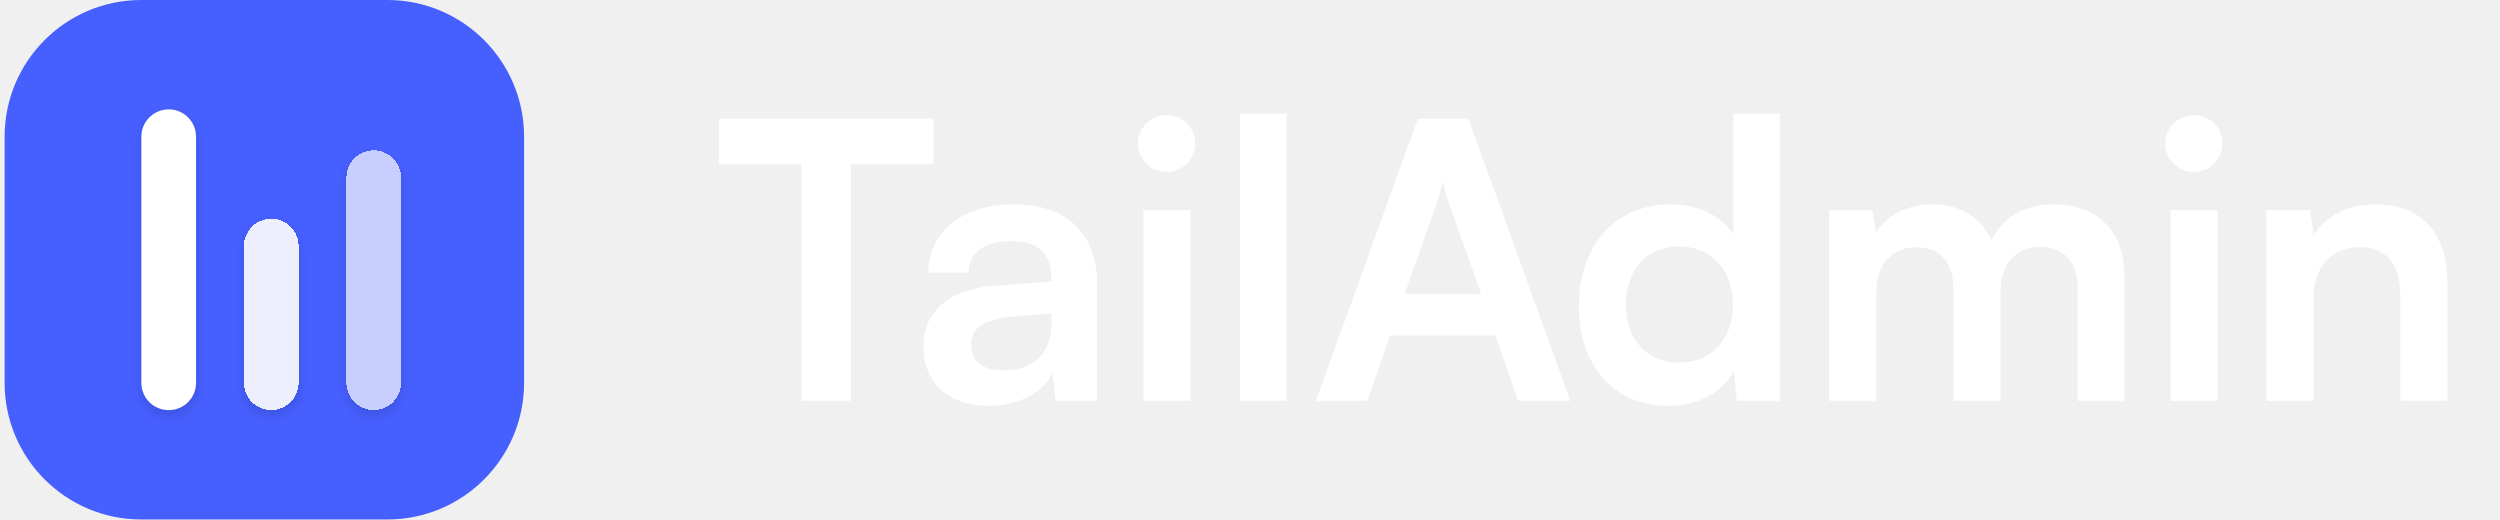
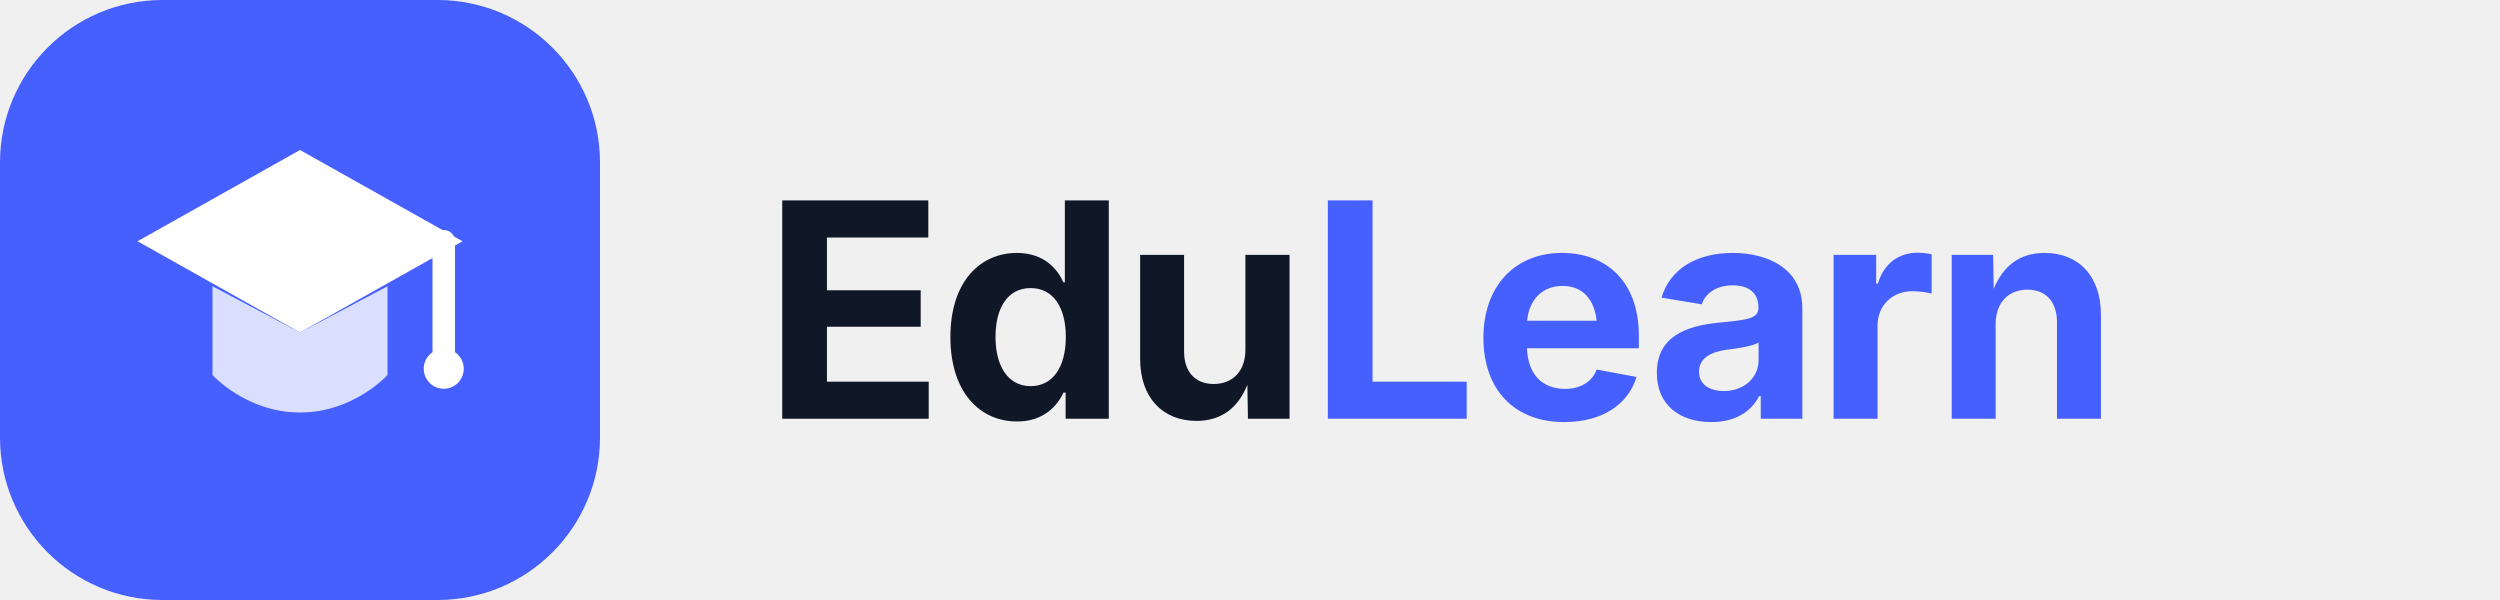
- <svg xmlns="http://www.w3.org/2000/svg" width="231" height="48" viewBox="0 0 231 48" fill="none">
-   <path d="M0.426 12.632C0.426 5.655 6.081 0 13.057 0H35.794C42.77 0 48.426 5.655 48.426 12.632V35.368C48.426 42.345 42.77 48 35.794 48H13.057C6.081 48 0.426 42.345 0.426 35.368V12.632Z" fill="#465FFF" />
-   <g filter="url(#filter0_d_3903_56743)">
-     <path d="M13.062 12.632C13.062 11.237 14.193 10.106 15.588 10.106C16.983 10.106 18.114 11.237 18.114 12.632V35.369C18.114 36.764 16.983 37.895 15.588 37.895C14.193 37.895 13.062 36.764 13.062 35.369V12.632Z" fill="white" />
-   </g>
-   <g filter="url(#filter1_d_3903_56743)">
-     <path d="M22.539 22.735C22.539 21.34 23.67 20.209 25.065 20.209C26.461 20.209 27.592 21.34 27.592 22.735V35.367C27.592 36.762 26.461 37.893 25.065 37.893C23.67 37.893 22.539 36.762 22.539 35.367V22.735Z" fill="white" fill-opacity="0.9" shape-rendering="crispEdges" />
-   </g>
-   <g filter="url(#filter2_d_3903_56743)">
-     <path d="M32.008 16.419C32.008 15.024 33.139 13.893 34.534 13.893C35.929 13.893 37.06 15.024 37.06 16.419V35.366C37.06 36.761 35.929 37.893 34.534 37.893C33.139 37.893 32.008 36.761 32.008 35.366V16.419Z" fill="white" fill-opacity="0.7" shape-rendering="crispEdges" />
-   </g>
-   <path d="M66.426 15.172H74.058V37.036H78.624V15.172H86.257V10.964H66.426V15.172Z" fill="white" />
-   <path d="M91.352 37.5C94.098 37.5 96.488 36.252 97.237 34.433L97.558 37.036H101.375V26.336C101.375 21.45 98.45 18.882 93.706 18.882C88.927 18.882 85.788 21.378 85.788 25.195H89.497C89.497 23.34 90.924 22.27 93.492 22.27C95.704 22.27 97.13 23.233 97.13 25.623V26.015L91.851 26.407C87.678 26.729 85.324 28.762 85.324 32.007C85.324 35.324 87.607 37.5 91.352 37.5ZM92.779 34.219C90.817 34.219 89.747 33.434 89.747 31.829C89.747 30.402 90.781 29.511 93.492 29.261L97.166 28.976V29.903C97.166 32.614 95.454 34.219 92.779 34.219Z" fill="white" />
-   <path d="M107.825 15.886C109.252 15.886 110.429 14.709 110.429 13.246C110.429 11.784 109.252 10.643 107.825 10.643C106.327 10.643 105.15 11.784 105.15 13.246C105.15 14.709 106.327 15.886 107.825 15.886ZM105.649 37.036H110.001V19.417H105.649V37.036Z" fill="white" />
-   <path d="M118.883 37.036V10.5H114.568V37.036H118.883Z" fill="white" />
-   <path d="M126.337 37.036L128.441 31.009H138.179L140.283 37.036H145.098L135.682 10.964H131.009L121.593 37.036H126.337ZM132.757 18.739C133.007 18.026 133.221 17.241 133.328 16.742C133.399 17.277 133.649 18.061 133.863 18.739L136.859 27.157H129.797L132.757 18.739Z" fill="white" />
-   <path d="M154.165 37.5C156.84 37.5 159.122 36.323 160.192 34.29L160.478 37.036H164.472V10.5H160.157V21.664C159.051 19.916 156.875 18.882 154.414 18.882C149.1 18.882 145.89 22.805 145.89 28.298C145.89 33.755 149.064 37.5 154.165 37.5ZM155.128 33.505C152.096 33.505 150.241 31.294 150.241 28.155C150.241 25.017 152.096 22.77 155.128 22.77C158.159 22.77 160.121 24.981 160.121 28.155C160.121 31.33 158.159 33.505 155.128 33.505Z" fill="white" />
-   <path d="M173.359 37.036V27.049C173.359 24.196 175.035 22.841 177.104 22.841C179.172 22.841 180.492 24.16 180.492 26.622V37.036H184.843V27.049C184.843 24.16 186.448 22.805 188.553 22.805C190.621 22.805 191.977 24.125 191.977 26.657V37.036H196.292V25.516C196.292 21.45 193.938 18.882 189.658 18.882C186.983 18.882 184.915 20.201 184.023 22.235C183.096 20.201 181.241 18.882 178.566 18.882C176.034 18.882 174.25 20.023 173.359 21.485L173.002 19.417H169.007V37.036H173.359Z" fill="white" />
-   <path d="M202.74 15.886C204.167 15.886 205.344 14.709 205.344 13.246C205.344 11.784 204.167 10.643 202.74 10.643C201.242 10.643 200.065 11.784 200.065 13.246C200.065 14.709 201.242 15.886 202.74 15.886ZM200.564 37.036H204.916V19.417H200.564V37.036Z" fill="white" />
-   <path d="M213.763 37.036V27.549C213.763 24.695 215.403 22.841 218.078 22.841C220.325 22.841 221.788 24.267 221.788 27.228V37.036H226.139V26.194C226.139 21.628 223.856 18.882 219.434 18.882C217.044 18.882 214.904 19.916 213.798 21.7L213.442 19.417H209.411V37.036H213.763Z" fill="white" />
-   <defs>
-     <filter id="filter0_d_3903_56743" x="12.062" y="9.606" width="7.053" height="29.79" filterUnits="userSpaceOnUse" color-interpolation-filters="sRGB">
-       <feFlood flood-opacity="0" result="BackgroundImageFix" />
-       <feColorMatrix in="SourceAlpha" type="matrix" values="0 0 0 0 0 0 0 0 0 0 0 0 0 0 0 0 0 0 127 0" result="hardAlpha" />
-       <feOffset dy="0.5" />
-       <feGaussianBlur stdDeviation="0.5" />
-       <feComposite in2="hardAlpha" operator="out" />
-       <feColorMatrix type="matrix" values="0 0 0 0 0 0 0 0 0 0 0 0 0 0 0 0 0 0 0.12 0" />
-       <feBlend mode="normal" in2="BackgroundImageFix" result="effect1_dropShadow_3903_56743" />
-       <feBlend mode="normal" in="SourceGraphic" in2="effect1_dropShadow_3903_56743" result="shape" />
-     </filter>
-     <filter id="filter1_d_3903_56743" x="21.539" y="19.709" width="7.053" height="19.684" filterUnits="userSpaceOnUse" color-interpolation-filters="sRGB">
-       <feFlood flood-opacity="0" result="BackgroundImageFix" />
-       <feColorMatrix in="SourceAlpha" type="matrix" values="0 0 0 0 0 0 0 0 0 0 0 0 0 0 0 0 0 0 127 0" result="hardAlpha" />
-       <feOffset dy="0.5" />
-       <feGaussianBlur stdDeviation="0.5" />
-       <feComposite in2="hardAlpha" operator="out" />
-       <feColorMatrix type="matrix" values="0 0 0 0 0 0 0 0 0 0 0 0 0 0 0 0 0 0 0.12 0" />
-       <feBlend mode="normal" in2="BackgroundImageFix" result="effect1_dropShadow_3903_56743" />
-       <feBlend mode="normal" in="SourceGraphic" in2="effect1_dropShadow_3903_56743" result="shape" />
-     </filter>
-     <filter id="filter2_d_3903_56743" x="31.008" y="13.393" width="7.053" height="26" filterUnits="userSpaceOnUse" color-interpolation-filters="sRGB">
-       <feFlood flood-opacity="0" result="BackgroundImageFix" />
-       <feColorMatrix in="SourceAlpha" type="matrix" values="0 0 0 0 0 0 0 0 0 0 0 0 0 0 0 0 0 0 127 0" result="hardAlpha" />
-       <feOffset dy="0.5" />
-       <feGaussianBlur stdDeviation="0.5" />
-       <feComposite in2="hardAlpha" operator="out" />
-       <feColorMatrix type="matrix" values="0 0 0 0 0 0 0 0 0 0 0 0 0 0 0 0 0 0 0.12 0" />
-       <feBlend mode="normal" in2="BackgroundImageFix" result="effect1_dropShadow_3903_56743" />
-       <feBlend mode="normal" in="SourceGraphic" in2="effect1_dropShadow_3903_56743" result="shape" />
-     </filter>
-   </defs>
+ <svg xmlns="http://www.w3.org/2000/svg" width="200" height="48" viewBox="0 0 200 48" fill="none">
+   <rect width="48" height="48" rx="13" fill="#465FFF" />
+   <polygon points="24,12 11,19.3 24,26.6 37,19.3" fill="white" />
+   <path d="M17 22.9V30C17 30 19.7 33 24 33C28.3 33 31 30 31 30V22.9L24 26.6L17 22.9Z" fill="white" fill-opacity="0.8" />
+   <line x1="35.5" y1="19.3" x2="35.5" y2="28" stroke="white" stroke-width="1.8" stroke-linecap="round" />
+   <circle cx="35.5" cy="29.5" r="1.6" fill="white" />
+   <text x="61" y="33.5" font-family="'Inter', 'Segoe UI', Arial, sans-serif" font-size="24" font-weight="700" fill="#101828" letter-spacing="-0.5">Edu<tspan fill="#465FFF">Learn</tspan>
+   </text>
</svg>
